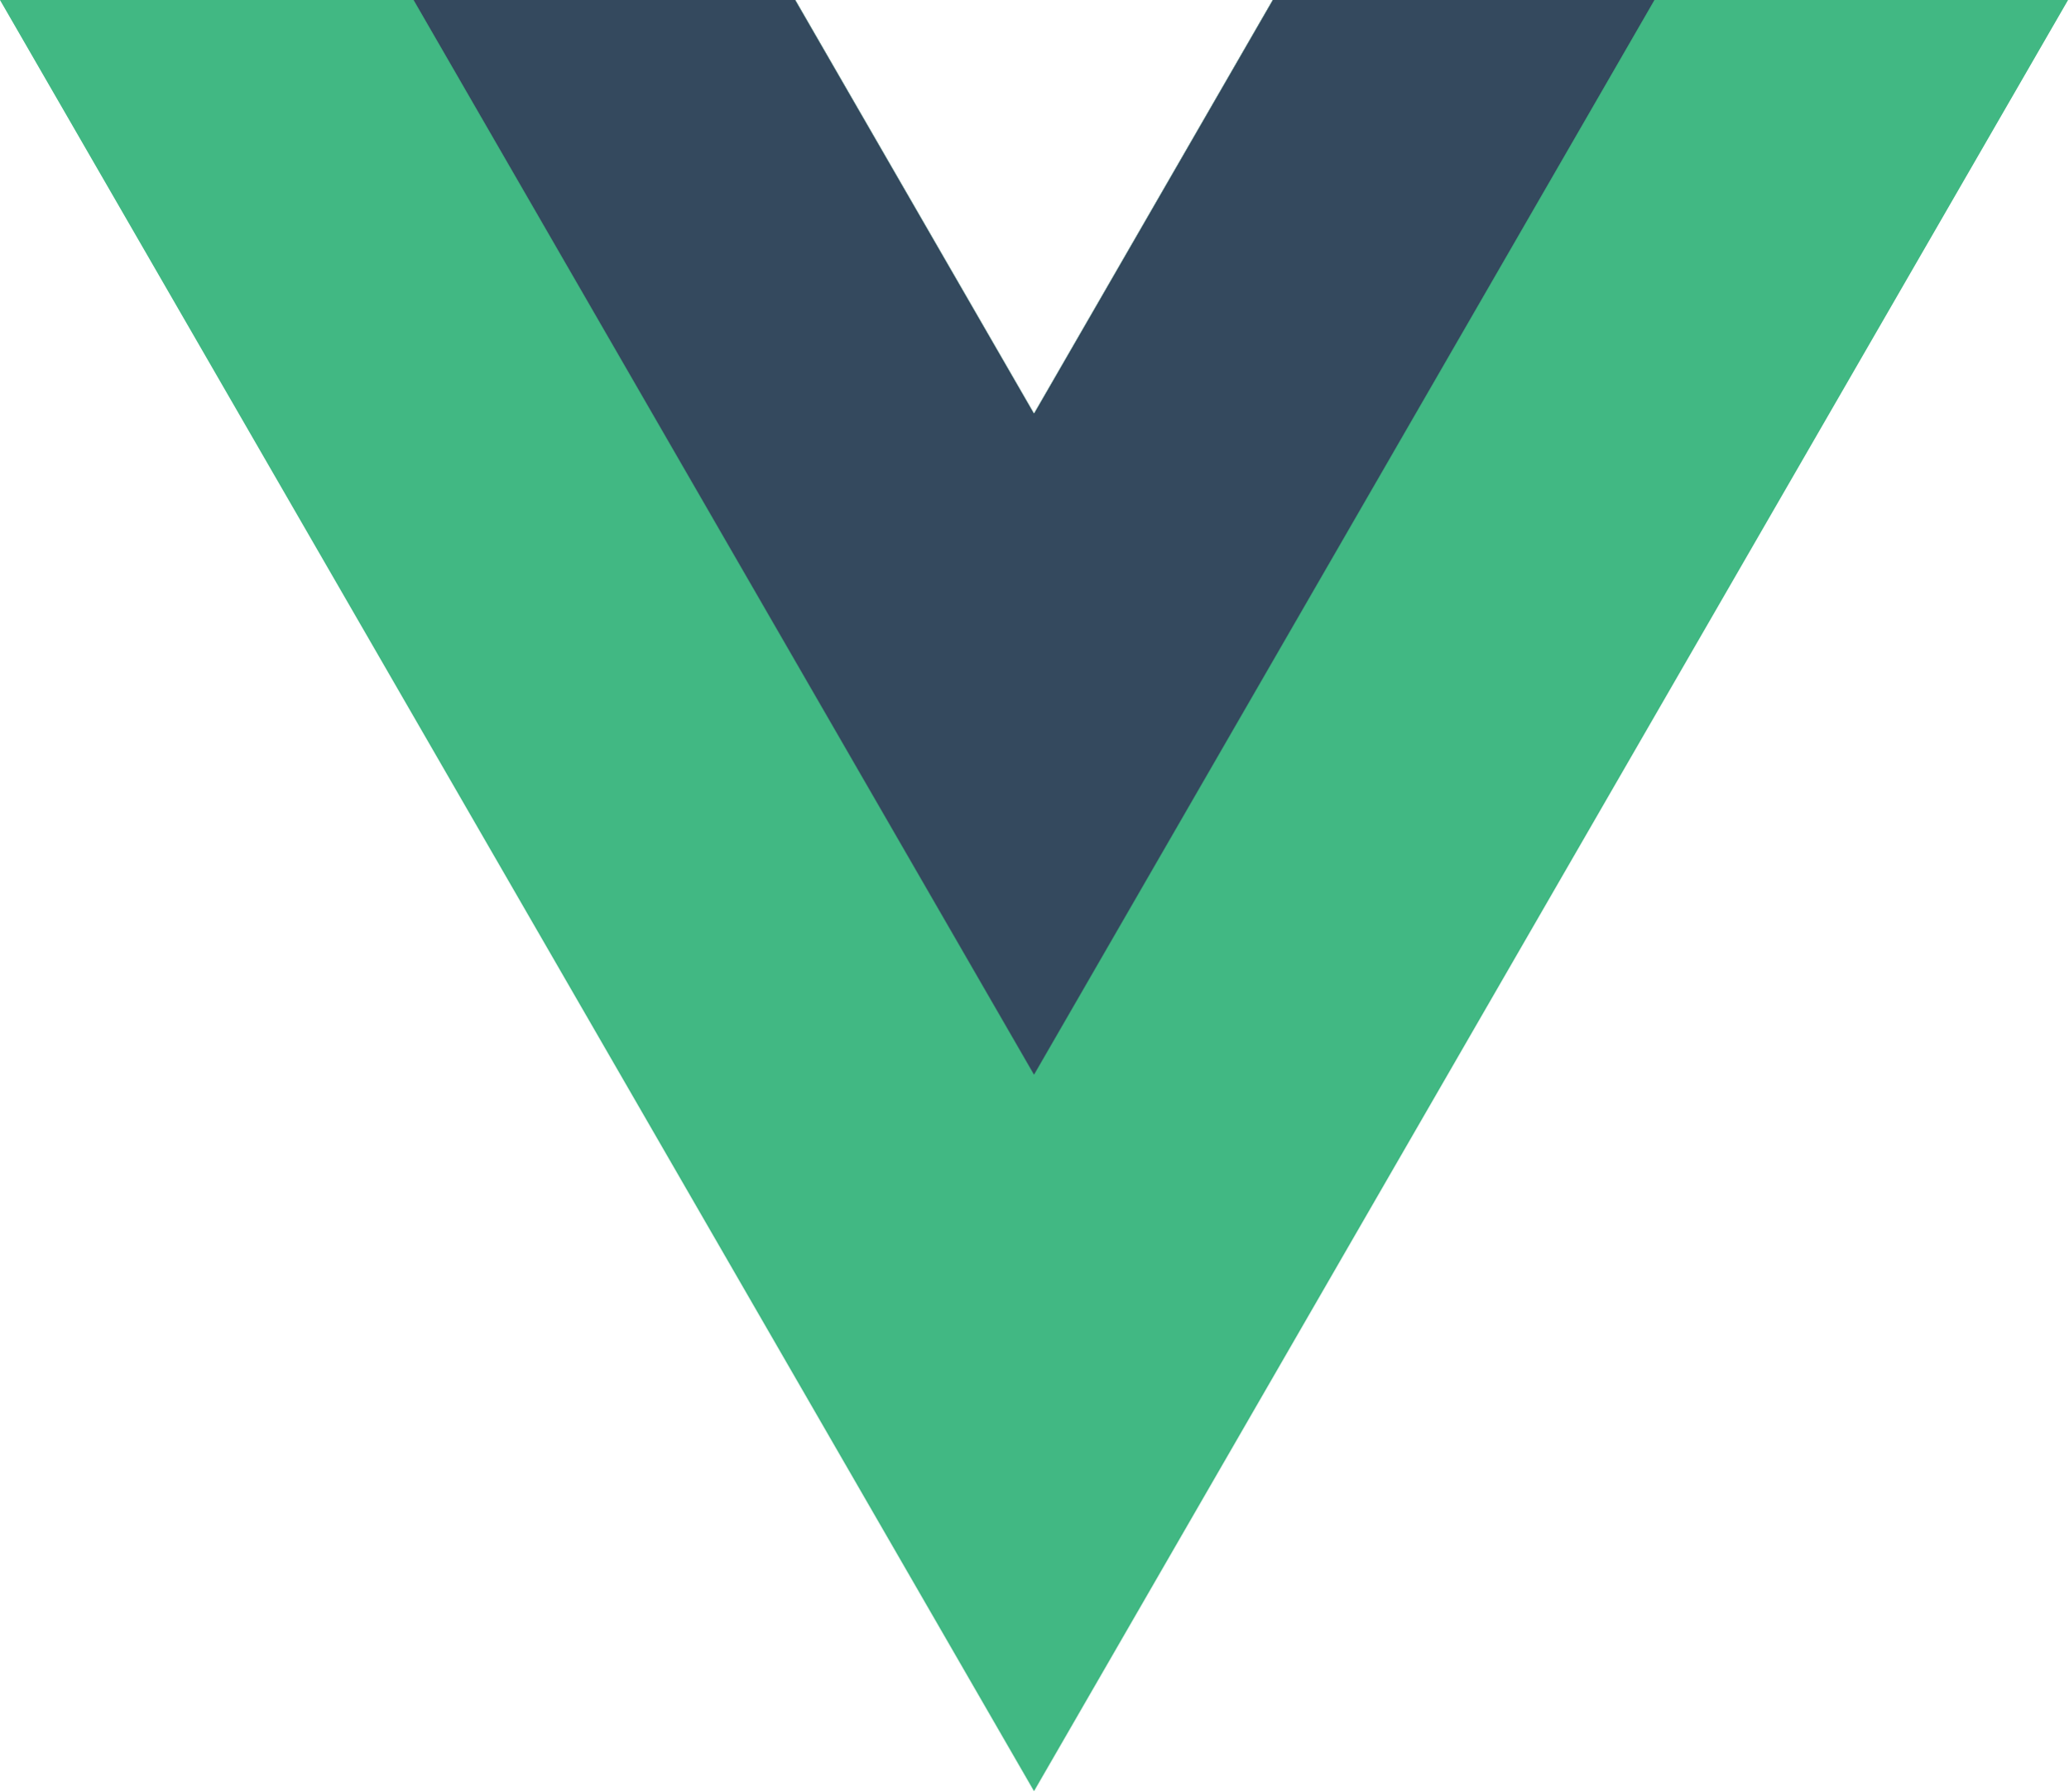
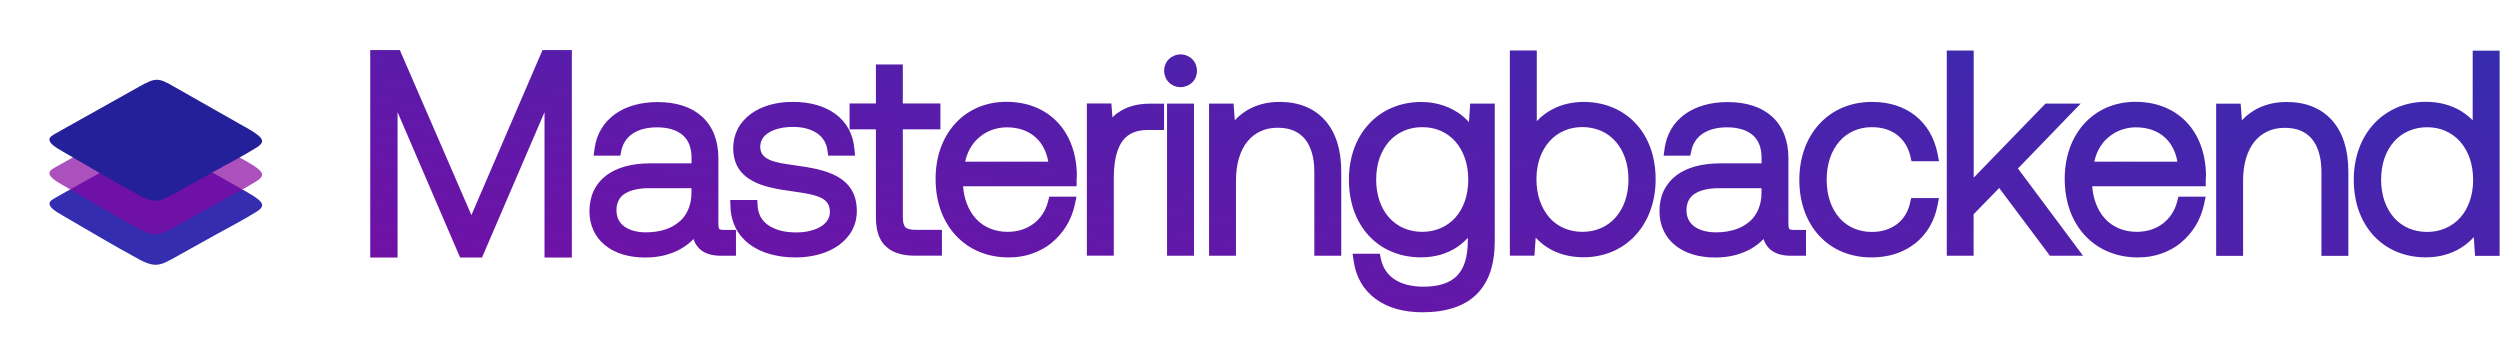
- <svg xmlns="http://www.w3.org/2000/svg" viewBox="0 0 261.76 226.69">
-   <path d="M161.096.001l-30.225 52.351L100.647.001H-.005l130.877 226.688L261.749.001z" fill="#41b883" />
-   <path d="M161.096.001l-30.225 52.351L100.647.001H52.346l78.526 136.01L209.398.001z" fill="#34495e" />
+ <svg xmlns="http://www.w3.org/2000/svg" width="287" height="41" viewBox="0 0 287 41" fill="none">
+   <path fill-rule="evenodd" clip-rule="evenodd" d="M82.604 26.3C82.633 26.329 82.69 26.358 82.767 26.367C82.862 26.386 82.996 26.396 83.15 26.396H84.489V29.362H82.805C82.231 29.362 81.743 29.295 81.312 29.151C80.882 29.008 80.518 28.788 80.231 28.491C80.059 28.309 79.915 28.108 79.801 27.889C79.734 27.745 79.667 27.601 79.619 27.439C79.437 27.62 79.246 27.802 79.045 27.965C78.767 28.185 78.471 28.396 78.145 28.577C77.581 28.893 76.949 29.142 76.251 29.314C75.581 29.477 74.854 29.563 74.05 29.563C73.122 29.563 72.261 29.439 71.495 29.209C70.711 28.97 70.031 28.616 69.467 28.156C68.883 27.688 68.433 27.113 68.127 26.444C67.831 25.793 67.668 25.056 67.668 24.253C67.668 23.382 67.831 22.597 68.156 21.908C68.481 21.219 68.969 20.626 69.601 20.138C70.204 19.679 70.94 19.334 71.811 19.095C72.653 18.865 73.629 18.751 74.71 18.751H79.389V18.1C79.389 17.545 79.303 17.047 79.14 16.617C78.978 16.186 78.729 15.823 78.404 15.536C78.069 15.239 77.657 15.009 77.16 14.856C76.662 14.703 76.088 14.617 75.437 14.617C74.854 14.617 74.328 14.684 73.868 14.799C73.39 14.923 72.978 15.105 72.624 15.344C72.289 15.574 72.002 15.851 71.792 16.177C71.572 16.502 71.419 16.875 71.333 17.277L71.208 17.87H68.146L68.261 17.028C68.376 16.205 68.634 15.459 69.027 14.808C69.419 14.139 69.955 13.574 70.596 13.105C71.227 12.655 71.964 12.302 72.787 12.072C73.6 11.842 74.5 11.718 75.485 11.718C76.576 11.718 77.543 11.861 78.394 12.139C79.255 12.416 80.002 12.847 80.604 13.392C81.217 13.957 81.686 14.646 82.001 15.45C82.308 16.244 82.47 17.153 82.47 18.167V25.611C82.47 25.822 82.48 25.984 82.508 26.109C82.528 26.214 82.566 26.281 82.595 26.319L82.604 26.3ZM44.914 29.563H42.503V5.747H45.9L54.119 24.693L62.281 5.747H65.649V29.563H62.511V12.876L55.334 29.563H52.818L45.641 12.876V29.563H44.924H44.914ZM78.002 25.448C78.451 25.056 78.796 24.568 79.026 24.013C79.255 23.458 79.38 22.836 79.38 22.157V21.602H74.567C73.906 21.602 73.323 21.659 72.835 21.784C72.347 21.899 71.945 22.08 71.629 22.3C71.342 22.501 71.132 22.76 70.988 23.066C70.845 23.372 70.768 23.736 70.768 24.138C70.768 24.52 70.845 24.865 70.978 25.162C71.122 25.468 71.333 25.736 71.6 25.946C71.897 26.176 72.261 26.358 72.691 26.482C73.112 26.606 73.61 26.673 74.155 26.673C74.969 26.673 75.705 26.558 76.337 26.358C76.997 26.147 77.552 25.831 77.992 25.439L78.002 25.448ZM86.039 28.042C85.37 27.534 84.834 26.913 84.46 26.176C84.097 25.458 83.886 24.645 83.858 23.726L83.829 22.961H86.939L86.977 23.659C87.006 24.109 87.121 24.52 87.312 24.884C87.513 25.248 87.8 25.563 88.154 25.822C88.537 26.099 89.015 26.31 89.56 26.463C90.106 26.606 90.728 26.683 91.407 26.683C92 26.683 92.555 26.616 93.043 26.491C93.541 26.367 93.972 26.185 94.326 25.946C94.632 25.745 94.871 25.496 95.034 25.219C95.187 24.951 95.273 24.654 95.273 24.339C95.273 23.918 95.177 23.583 95.005 23.324C94.833 23.066 94.574 22.865 94.268 22.712C93.885 22.521 93.407 22.387 92.862 22.272C92.316 22.157 91.704 22.071 91.053 21.975C90.201 21.86 89.369 21.736 88.594 21.554C87.809 21.372 87.082 21.143 86.46 20.808C85.771 20.444 85.197 19.966 84.795 19.344C84.394 18.722 84.173 17.947 84.173 16.98V16.933C84.183 16.148 84.365 15.43 84.7 14.789C85.044 14.129 85.551 13.555 86.183 13.086C86.786 12.636 87.513 12.292 88.326 12.053C89.12 11.823 90.001 11.699 90.948 11.699H91.043C92.019 11.699 92.928 11.813 93.751 12.053C94.565 12.282 95.302 12.636 95.923 13.096C96.545 13.555 97.052 14.129 97.426 14.808C97.78 15.459 98.009 16.215 98.086 17.067L98.162 17.87H95.072L94.986 17.229C94.928 16.827 94.804 16.464 94.612 16.148C94.412 15.823 94.153 15.545 93.828 15.316C93.484 15.076 93.072 14.885 92.603 14.761C92.134 14.636 91.618 14.569 91.043 14.569C90.441 14.569 89.895 14.636 89.417 14.751C88.929 14.875 88.517 15.048 88.183 15.268C87.886 15.469 87.656 15.698 87.503 15.976C87.36 16.234 87.274 16.531 87.274 16.856C87.274 17.631 87.714 18.081 88.412 18.378C89.149 18.684 90.173 18.827 91.254 18.98L91.331 18.99C92.22 19.114 93.082 19.248 93.885 19.439C94.689 19.631 95.435 19.889 96.067 20.234C96.765 20.616 97.34 21.114 97.741 21.774C98.143 22.425 98.363 23.229 98.363 24.233C98.363 25.027 98.182 25.755 97.847 26.396C97.493 27.066 96.976 27.64 96.335 28.118C95.703 28.577 94.947 28.941 94.115 29.18C93.282 29.419 92.364 29.553 91.407 29.553C90.316 29.553 89.302 29.429 88.403 29.171C87.503 28.922 86.709 28.539 86.049 28.042H86.039ZM101.626 28.233C101.253 27.85 100.976 27.381 100.803 26.817C100.631 26.262 100.555 25.621 100.555 24.893V14.847H97.531V11.88H100.555V7.402H103.645V11.88H107.96V14.847H103.645V24.855C103.645 25.171 103.664 25.439 103.722 25.649C103.77 25.841 103.837 25.984 103.942 26.09C104.037 26.185 104.181 26.262 104.382 26.31C104.592 26.367 104.86 26.386 105.186 26.386H108.133V29.352H105.061C104.286 29.352 103.626 29.266 103.061 29.075C102.487 28.893 102.019 28.606 101.645 28.223L101.626 28.233ZM120.725 27.889C120.055 28.424 119.29 28.845 118.447 29.132C117.634 29.41 116.754 29.553 115.816 29.553C114.582 29.553 113.443 29.333 112.419 28.903C111.376 28.472 110.467 27.831 109.712 27.018C108.975 26.214 108.391 25.248 107.989 24.128C107.606 23.047 107.406 21.832 107.406 20.511C107.406 19.248 107.606 18.071 107.98 17.019C108.362 15.938 108.936 14.981 109.654 14.187C110.381 13.392 111.262 12.761 112.266 12.33C113.242 11.919 114.333 11.689 115.51 11.689C116.687 11.689 117.778 11.88 118.754 12.263C119.739 12.646 120.6 13.21 121.318 13.947C122.026 14.665 122.591 15.545 122.983 16.579C123.366 17.564 123.586 18.693 123.624 19.947C123.634 20.052 123.605 20.502 123.595 20.645V21.382H110.563C110.611 22.109 110.764 22.779 110.994 23.382C111.242 24.032 111.587 24.616 112.027 25.095C112.467 25.582 113.013 25.965 113.635 26.224C114.237 26.472 114.917 26.616 115.673 26.616C116.247 26.616 116.792 26.53 117.29 26.377C117.797 26.214 118.266 25.975 118.668 25.669C119.069 25.362 119.414 24.999 119.691 24.568C119.969 24.147 120.179 23.669 120.313 23.142L120.457 22.578H123.586L123.394 23.477C123.203 24.367 122.868 25.2 122.418 25.936C121.959 26.683 121.385 27.343 120.706 27.889H120.725ZM112.218 15.938C111.845 16.291 111.53 16.722 111.281 17.201C111.07 17.612 110.908 18.062 110.802 18.559H120.342C120.246 18.023 120.093 17.535 119.883 17.114C119.653 16.626 119.347 16.205 118.993 15.861C118.572 15.459 118.065 15.143 117.491 14.933C116.917 14.722 116.266 14.617 115.567 14.617C114.926 14.617 114.314 14.742 113.749 14.961C113.175 15.191 112.659 15.526 112.218 15.947V15.938ZM128.293 12.981C128.743 12.646 129.269 12.378 129.891 12.187C130.504 12.005 131.221 11.9 132.044 11.9H133.633V14.923H131.728C130.944 14.923 130.312 15.076 129.805 15.354C129.308 15.631 128.934 16.024 128.657 16.502C128.36 17.019 128.159 17.641 128.035 18.32C127.911 19.009 127.863 19.755 127.863 20.511V29.352H124.772V11.88H127.585L127.71 13.478L127.844 13.345C127.987 13.21 128.131 13.076 128.293 12.962V12.981ZM136.867 9.46C136.694 9.632 136.484 9.775 136.254 9.862C136.034 9.948 135.785 10.005 135.527 10.005C135.269 10.005 135.03 9.957 134.8 9.862C134.57 9.766 134.36 9.632 134.188 9.46C134.015 9.287 133.872 9.077 133.786 8.847C133.7 8.627 133.642 8.378 133.642 8.12C133.642 7.862 133.69 7.613 133.786 7.393C133.881 7.163 134.015 6.953 134.188 6.79C134.36 6.618 134.57 6.484 134.8 6.388C135.02 6.293 135.269 6.245 135.527 6.245C135.785 6.245 136.025 6.293 136.254 6.388C136.484 6.484 136.694 6.618 136.867 6.79C137.039 6.962 137.182 7.173 137.269 7.402C137.355 7.623 137.412 7.871 137.412 8.13C137.412 8.388 137.364 8.637 137.278 8.857C137.182 9.087 137.048 9.287 136.876 9.469L136.867 9.46ZM136.321 29.362H133.977V11.89H137.068V29.362H136.331H136.321ZM143.029 12.742C143.565 12.407 144.167 12.139 144.837 11.957C145.469 11.785 146.158 11.699 146.914 11.699C147.985 11.699 148.99 11.871 149.889 12.244C150.75 12.598 151.516 13.124 152.147 13.852C152.731 14.521 153.2 15.354 153.516 16.358C153.812 17.306 153.975 18.406 153.975 19.669V29.362H150.884V19.727C150.884 18.885 150.789 18.148 150.597 17.516C150.406 16.875 150.129 16.339 149.774 15.918C149.42 15.507 148.98 15.191 148.473 14.981C147.956 14.77 147.354 14.665 146.674 14.665C145.947 14.665 145.287 14.799 144.713 15.067C144.129 15.335 143.622 15.727 143.211 16.234C142.78 16.76 142.455 17.411 142.225 18.177C142.005 18.932 141.89 19.794 141.89 20.741V29.362H138.8V11.89H141.613L141.756 13.804C141.9 13.651 142.053 13.498 142.215 13.354C142.474 13.124 142.751 12.924 143.048 12.732L143.029 12.742ZM167.246 12.837C167.562 13.038 167.859 13.268 168.136 13.517C168.309 13.679 168.481 13.842 168.634 14.024L168.777 11.89H171.6V27.64C171.6 28.989 171.428 30.175 171.093 31.19C170.748 32.213 170.222 33.075 169.524 33.773C168.825 34.471 167.945 34.988 166.902 35.333C165.859 35.677 164.653 35.849 163.266 35.849C162.204 35.849 161.218 35.715 160.319 35.467C159.419 35.208 158.625 34.826 157.936 34.328C157.247 33.821 156.673 33.199 156.243 32.453C155.822 31.735 155.535 30.912 155.401 29.984L155.276 29.132H158.405L158.53 29.726C158.635 30.223 158.817 30.673 159.075 31.056C159.333 31.448 159.668 31.783 160.061 32.051C160.472 32.328 160.97 32.548 161.525 32.692C162.079 32.835 162.711 32.912 163.39 32.912C164.261 32.912 165.017 32.816 165.658 32.606C166.299 32.405 166.825 32.099 167.237 31.687C167.658 31.266 167.974 30.721 168.184 30.051C168.404 29.362 168.509 28.539 168.509 27.573V27.305C168.375 27.448 168.232 27.592 168.088 27.726C167.83 27.955 167.562 28.175 167.275 28.367C166.701 28.75 166.05 29.046 165.352 29.247C164.673 29.439 163.926 29.544 163.132 29.544C161.926 29.544 160.797 29.324 159.793 28.903C158.769 28.482 157.869 27.85 157.123 27.037C156.396 26.243 155.822 25.286 155.429 24.186C155.056 23.123 154.855 21.918 154.855 20.607C154.855 19.325 155.066 18.138 155.439 17.086C155.831 15.985 156.415 15.028 157.152 14.234C157.898 13.421 158.798 12.79 159.821 12.359C160.816 11.938 161.936 11.708 163.122 11.708C163.907 11.708 164.634 11.804 165.314 11.995C166.012 12.187 166.663 12.474 167.237 12.847L167.246 12.837ZM159.467 24.98C159.936 25.496 160.501 25.917 161.151 26.195C161.783 26.463 162.491 26.616 163.266 26.616C164.031 26.616 164.749 26.472 165.381 26.195C166.031 25.917 166.596 25.506 167.065 24.989C167.543 24.463 167.916 23.812 168.175 23.066C168.423 22.339 168.557 21.526 168.557 20.636C168.557 19.736 168.423 18.913 168.175 18.177C167.916 17.43 167.543 16.77 167.065 16.234C166.596 15.708 166.031 15.296 165.39 15.019C164.759 14.742 164.051 14.598 163.276 14.598C162.5 14.598 161.792 14.742 161.161 15.019C160.51 15.296 159.946 15.708 159.477 16.234C158.998 16.77 158.625 17.421 158.367 18.167C158.118 18.894 157.984 19.717 157.984 20.607C157.984 21.497 158.118 22.32 158.367 23.056C158.625 23.803 158.998 24.453 159.477 24.989L159.467 24.98ZM177.714 12.837C178.288 12.474 178.929 12.177 179.628 11.986C180.298 11.804 181.015 11.699 181.79 11.699C182.996 11.699 184.125 11.919 185.13 12.34C186.154 12.761 187.053 13.392 187.799 14.196C188.527 14.981 189.101 15.938 189.493 17.038C189.866 18.1 190.067 19.296 190.067 20.597C190.067 21.88 189.857 23.066 189.474 24.128C189.082 25.228 188.498 26.195 187.761 26.999C187.015 27.812 186.115 28.453 185.092 28.884C184.096 29.305 182.977 29.534 181.79 29.534C181.006 29.534 180.269 29.439 179.59 29.257C178.891 29.065 178.241 28.788 177.666 28.424C177.351 28.223 177.054 28.003 176.786 27.764C176.614 27.611 176.451 27.448 176.298 27.276L176.155 29.352H173.332V5.795H176.423V13.909C176.566 13.756 176.719 13.612 176.872 13.469C177.131 13.239 177.418 13.029 177.724 12.828L177.714 12.837ZM177.867 24.98C178.336 25.506 178.901 25.917 179.542 26.195C180.173 26.463 180.891 26.616 181.656 26.616C182.422 26.616 183.14 26.472 183.771 26.195C184.422 25.917 184.986 25.506 185.455 24.98C185.934 24.444 186.307 23.793 186.565 23.047C186.814 22.32 186.948 21.497 186.948 20.597C186.948 19.707 186.814 18.885 186.565 18.157C186.307 17.411 185.934 16.76 185.455 16.225C184.986 15.698 184.422 15.287 183.771 15.009C183.14 14.742 182.432 14.588 181.666 14.588C180.901 14.588 180.193 14.732 179.561 15.009C178.91 15.287 178.346 15.698 177.877 16.225C177.399 16.76 177.025 17.411 176.767 18.148C176.518 18.875 176.384 19.688 176.384 20.569C176.384 21.468 176.518 22.291 176.767 23.028C177.025 23.774 177.399 24.434 177.867 24.97V24.98ZM205.444 26.3C205.472 26.329 205.53 26.358 205.606 26.367C205.702 26.386 205.836 26.396 205.989 26.396H207.329V29.362H205.644C205.07 29.362 204.582 29.295 204.152 29.151C203.721 29.008 203.358 28.788 203.071 28.491C202.898 28.309 202.755 28.108 202.64 27.889C202.573 27.745 202.506 27.601 202.458 27.439C202.276 27.62 202.085 27.802 201.884 27.965C201.607 28.185 201.31 28.396 200.985 28.577C200.42 28.893 199.789 29.142 199.09 29.314C198.42 29.477 197.693 29.563 196.889 29.563C195.961 29.563 195.1 29.439 194.335 29.209C193.55 28.97 192.871 28.616 192.306 28.156C191.722 27.688 191.273 27.113 190.967 26.444C190.67 25.793 190.507 25.056 190.507 24.253C190.507 23.382 190.67 22.597 190.995 21.908C191.321 21.219 191.809 20.626 192.44 20.138C193.043 19.679 193.78 19.334 194.65 19.095C195.492 18.865 196.468 18.751 197.55 18.751H202.229V18.1C202.229 17.545 202.142 17.047 201.98 16.617C201.817 16.186 201.568 15.823 201.243 15.536C200.908 15.239 200.497 15.009 199.999 14.856C199.502 14.703 198.927 14.617 198.277 14.617C197.693 14.617 197.167 14.684 196.708 14.799C196.229 14.923 195.818 15.105 195.464 15.344C195.129 15.574 194.842 15.851 194.631 16.177C194.411 16.502 194.258 16.875 194.172 17.277L194.048 17.87H190.986L191.1 17.028C191.215 16.205 191.474 15.459 191.866 14.808C192.258 14.139 192.794 13.574 193.435 13.105C194.067 12.655 194.803 12.302 195.626 12.072C196.44 11.842 197.339 11.718 198.325 11.718C199.415 11.718 200.382 11.861 201.233 12.139C202.095 12.416 202.841 12.847 203.444 13.392C204.056 13.957 204.525 14.646 204.841 15.45C205.147 16.244 205.31 17.153 205.31 18.167V25.611C205.31 25.822 205.319 25.984 205.348 26.109C205.367 26.214 205.405 26.281 205.434 26.319L205.444 26.3ZM200.841 25.448C201.291 25.056 201.635 24.568 201.865 24.013C202.095 23.458 202.219 22.836 202.219 22.157V21.602H197.406C196.746 21.602 196.162 21.659 195.674 21.784C195.186 21.899 194.784 22.08 194.469 22.3C194.182 22.501 193.971 22.76 193.827 23.066C193.684 23.372 193.607 23.736 193.607 24.138C193.607 24.52 193.684 24.865 193.818 25.162C193.961 25.468 194.172 25.736 194.44 25.946C194.736 26.176 195.1 26.358 195.531 26.482C195.961 26.606 196.449 26.673 196.995 26.673C197.808 26.673 198.545 26.558 199.176 26.358C199.836 26.147 200.391 25.831 200.832 25.439L200.841 25.448ZM219.825 27.965C219.165 28.482 218.409 28.884 217.567 29.151C216.744 29.41 215.835 29.553 214.868 29.553C213.644 29.553 212.524 29.333 211.52 28.922C210.486 28.501 209.587 27.869 208.85 27.066C208.113 26.271 207.539 25.315 207.147 24.214C206.764 23.142 206.563 21.947 206.563 20.645C206.563 19.353 206.774 18.157 207.156 17.086C207.549 15.985 208.132 15.019 208.879 14.215C209.625 13.411 210.534 12.77 211.567 12.34C212.572 11.919 213.701 11.699 214.916 11.699C215.892 11.699 216.801 11.833 217.615 12.091C218.457 12.359 219.203 12.751 219.854 13.258C220.514 13.775 221.059 14.407 221.499 15.143C221.93 15.87 222.236 16.703 222.428 17.612L222.6 18.502H219.442L219.308 17.928C219.184 17.411 218.992 16.942 218.734 16.531C218.476 16.119 218.15 15.765 217.777 15.478C217.404 15.191 216.964 14.971 216.476 14.818C215.998 14.675 215.462 14.598 214.888 14.598C214.132 14.598 213.433 14.742 212.811 15.019C212.18 15.296 211.615 15.708 211.165 16.234C210.697 16.77 210.323 17.43 210.075 18.177C209.826 18.913 209.702 19.746 209.702 20.645C209.702 21.535 209.835 22.358 210.075 23.085C210.323 23.831 210.697 24.473 211.156 25.008C211.615 25.525 212.17 25.936 212.811 26.214C213.433 26.482 214.132 26.625 214.888 26.625C215.462 26.625 215.988 26.549 216.466 26.396C216.954 26.243 217.395 26.023 217.768 25.736C218.141 25.448 218.466 25.095 218.715 24.693C218.964 24.291 219.155 23.831 219.27 23.324L219.404 22.741H222.59L222.418 23.621C222.246 24.52 221.93 25.343 221.499 26.07C221.059 26.807 220.504 27.448 219.834 27.965H219.825ZM225.834 29.362H223.49V5.805H226.58V20.396L234.828 11.89H238.866L231.661 19.344L239.134 29.362H235.335L229.508 21.583L226.571 24.597V29.362H225.834ZM250.348 27.889C249.678 28.424 248.913 28.845 248.071 29.132C247.258 29.41 246.377 29.553 245.44 29.553C244.205 29.553 243.067 29.333 242.043 28.903C241 28.472 240.091 27.831 239.335 27.018C238.598 26.214 238.014 25.248 237.613 24.128C237.23 23.047 237.029 21.832 237.029 20.511C237.029 19.248 237.23 18.071 237.603 17.019C237.986 15.938 238.56 14.981 239.277 14.187C240.005 13.392 240.885 12.761 241.89 12.33C242.866 11.919 243.956 11.689 245.133 11.689C246.31 11.689 247.401 11.88 248.377 12.263C249.363 12.646 250.224 13.21 250.941 13.947C251.649 14.665 252.214 15.545 252.606 16.579C252.989 17.564 253.209 18.693 253.247 19.947C253.257 20.052 253.228 20.502 253.219 20.645V21.382H240.186C240.234 22.109 240.387 22.779 240.617 23.382C240.866 24.032 241.21 24.616 241.65 25.095C242.091 25.582 242.636 25.965 243.258 26.224C243.861 26.472 244.54 26.616 245.296 26.616C245.87 26.616 246.416 26.53 246.913 26.377C247.42 26.214 247.889 25.975 248.291 25.669C248.693 25.362 249.037 24.999 249.315 24.568C249.592 24.147 249.803 23.669 249.937 23.142L250.08 22.578H253.209L253.018 23.477C252.826 24.367 252.491 25.2 252.042 25.936C251.582 26.683 251.008 27.343 250.329 27.889H250.348ZM241.842 15.938C241.469 16.291 241.153 16.722 240.904 17.201C240.694 17.612 240.531 18.062 240.426 18.559H249.965C249.87 18.023 249.717 17.535 249.506 17.114C249.277 16.626 248.97 16.205 248.616 15.861C248.195 15.459 247.688 15.143 247.114 14.933C246.54 14.722 245.889 14.617 245.191 14.617C244.55 14.617 243.937 14.742 243.373 14.961C242.799 15.191 242.282 15.526 241.842 15.947V15.938ZM258.644 12.751C259.18 12.416 259.783 12.148 260.452 11.967C261.084 11.794 261.773 11.708 262.529 11.708C263.6 11.708 264.605 11.88 265.505 12.254C266.366 12.608 267.131 13.134 267.763 13.861C268.346 14.531 268.815 15.363 269.131 16.368C269.428 17.315 269.59 18.416 269.59 19.679V29.372H266.5V19.736C266.5 18.894 266.404 18.157 266.213 17.526C266.021 16.885 265.744 16.349 265.39 15.928C265.036 15.517 264.596 15.201 264.088 14.99C263.572 14.78 262.969 14.675 262.29 14.675C261.562 14.675 260.902 14.808 260.328 15.076C259.744 15.344 259.237 15.737 258.826 16.244C258.395 16.77 258.07 17.421 257.84 18.186C257.62 18.942 257.505 19.803 257.505 20.75V29.372H254.415V11.9H257.228L257.371 13.813C257.515 13.66 257.668 13.507 257.831 13.364C258.089 13.134 258.366 12.933 258.663 12.742L258.644 12.751ZM282.613 12.809C282.909 12.99 283.177 13.191 283.436 13.411C283.589 13.536 283.732 13.67 283.866 13.813V5.814H286.957V29.372H284.134L283.991 27.219C283.828 27.401 283.646 27.582 283.464 27.745C283.187 27.994 282.871 28.233 282.546 28.434C281.972 28.797 281.34 29.075 280.642 29.266C279.982 29.448 279.254 29.544 278.489 29.544C277.283 29.544 276.154 29.324 275.149 28.903C274.126 28.482 273.226 27.85 272.48 27.037C271.753 26.243 271.179 25.286 270.786 24.186C270.413 23.123 270.212 21.918 270.212 20.607C270.212 19.334 270.423 18.148 270.805 17.086C271.198 15.985 271.781 15.028 272.518 14.225C273.265 13.411 274.174 12.78 275.188 12.34C276.183 11.919 277.293 11.689 278.489 11.689C279.273 11.689 280.01 11.785 280.68 11.967C281.379 12.158 282.029 12.435 282.603 12.79L282.613 12.809ZM274.824 24.989C275.293 25.506 275.858 25.927 276.508 26.204C277.14 26.472 277.848 26.625 278.623 26.625C279.388 26.625 280.106 26.482 280.737 26.204C281.388 25.927 281.953 25.515 282.421 24.999C282.9 24.473 283.273 23.822 283.531 23.076C283.78 22.348 283.914 21.535 283.914 20.645C283.914 19.755 283.78 18.923 283.531 18.196C283.273 17.449 282.9 16.789 282.421 16.253C281.953 15.727 281.388 15.316 280.737 15.028C280.106 14.751 279.398 14.607 278.632 14.607C277.867 14.607 277.159 14.751 276.527 15.028C275.877 15.306 275.312 15.717 274.843 16.244C274.365 16.779 273.992 17.43 273.733 18.177C273.485 18.904 273.351 19.727 273.351 20.616C273.351 21.506 273.485 22.329 273.733 23.066C273.992 23.812 274.365 24.463 274.843 24.999L274.824 24.989Z" fill="url(#paint0_linear_88_1018)" />
+   <path fill-rule="evenodd" clip-rule="evenodd" d="M7.128 24.702C10.037 26.396 13.07 28.204 15.97 29.773C17.367 30.529 18.056 30.549 19.041 30.099C19.481 29.898 19.969 29.611 20.61 29.257L24.505 27.085C26.074 26.204 27.949 25.248 29.442 24.31C30.073 23.908 30.399 23.554 29.729 22.961C29.337 22.616 28.619 22.186 27.538 21.593L19.95 17.287C18.17 16.234 17.816 16.291 16.037 17.277L6.985 22.348C6.621 22.568 6.267 22.731 5.923 22.98C5.081 23.592 6.66 24.425 7.119 24.693L7.128 24.702Z" fill="#342DB0" />
+   <path fill-rule="evenodd" clip-rule="evenodd" d="M7.12 21.2C10.028 22.894 13.062 24.702 15.961 26.271C17.358 27.027 18.047 27.047 19.032 26.597C19.473 26.396 19.96 26.109 20.602 25.755L24.496 23.583C26.065 22.702 27.941 21.745 29.433 20.808C30.065 20.406 30.39 20.052 29.72 19.459C29.328 19.114 28.61 18.684 27.529 18.09L19.941 13.785C18.162 12.732 17.808 12.79 16.028 13.775L6.976 18.846C6.613 19.066 6.258 19.229 5.914 19.478C5.072 20.09 6.651 20.923 7.11 21.191L7.12 21.2Z" fill="#8906A2" fill-opacity="0.702" />
+   <path fill-rule="evenodd" clip-rule="evenodd" d="M7.12 17.344C10.028 19.038 13.062 20.846 15.961 22.415C17.358 23.171 18.047 23.19 19.032 22.741C19.473 22.54 19.96 22.253 20.602 21.899L24.496 19.727C26.065 18.846 27.941 17.89 29.433 16.952C30.065 16.55 30.39 16.196 29.72 15.603C29.328 15.258 28.61 14.828 27.529 14.234L19.941 9.929C18.162 8.876 17.808 8.933 16.028 9.919L6.976 14.99C6.613 15.21 6.258 15.373 5.914 15.622C5.072 16.234 6.651 17.067 7.11 17.334L7.12 17.344Z" fill="#242099" />
+   <defs>
+     <linearGradient id="paint0_linear_88_1018" x1="170.05" y1="-17.935" x2="153.544" y2="81.5" gradientUnits="userSpaceOnUse">
+       <stop stop-color="#322EB0" />
+       <stop offset="1" stop-color="#8F03A1" />
+     </linearGradient>
+   </defs>
</svg>
